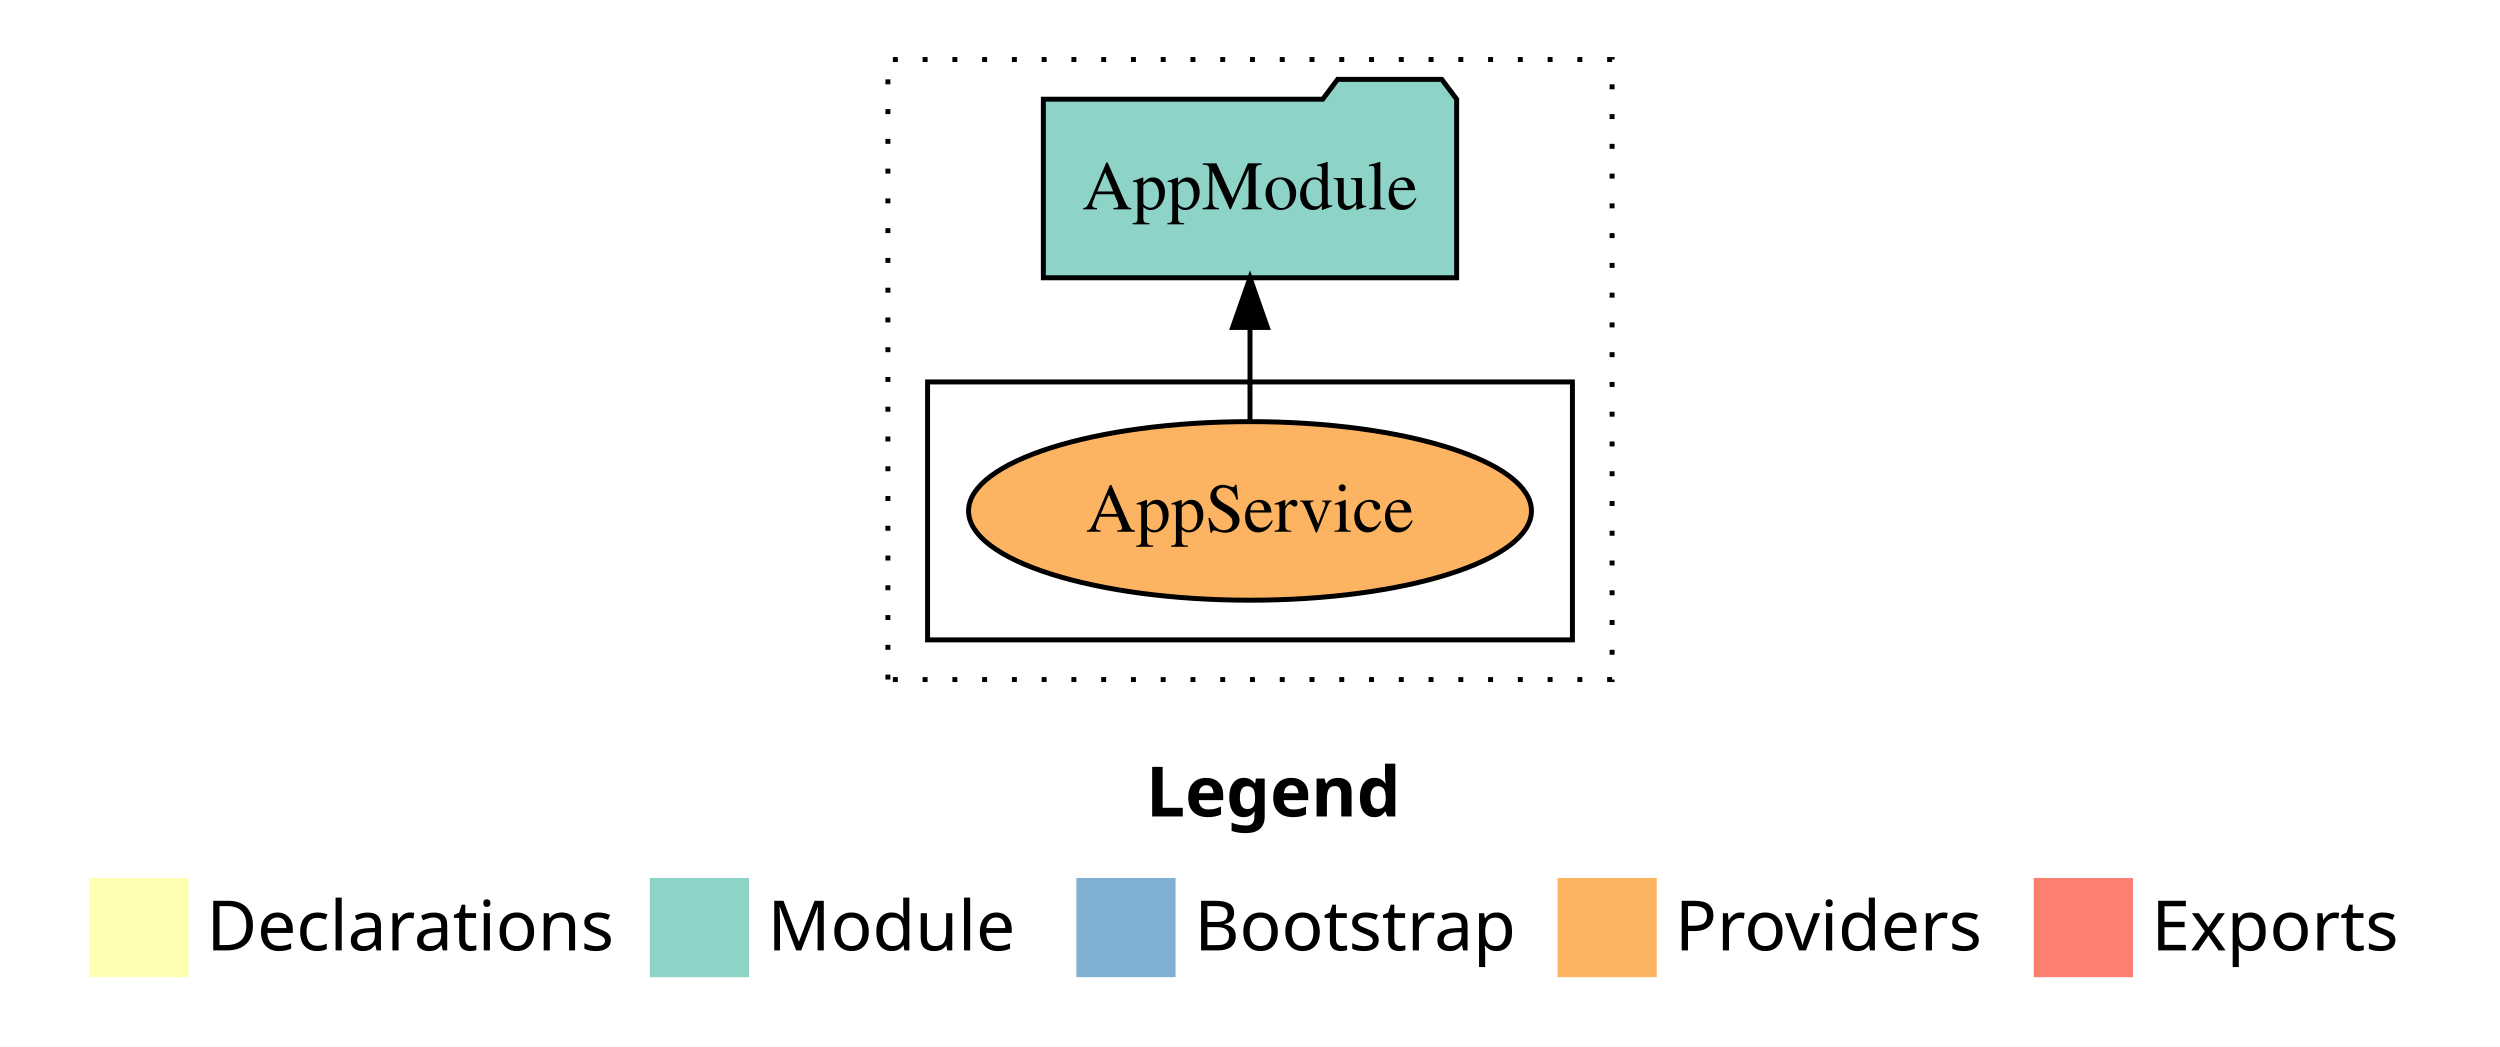
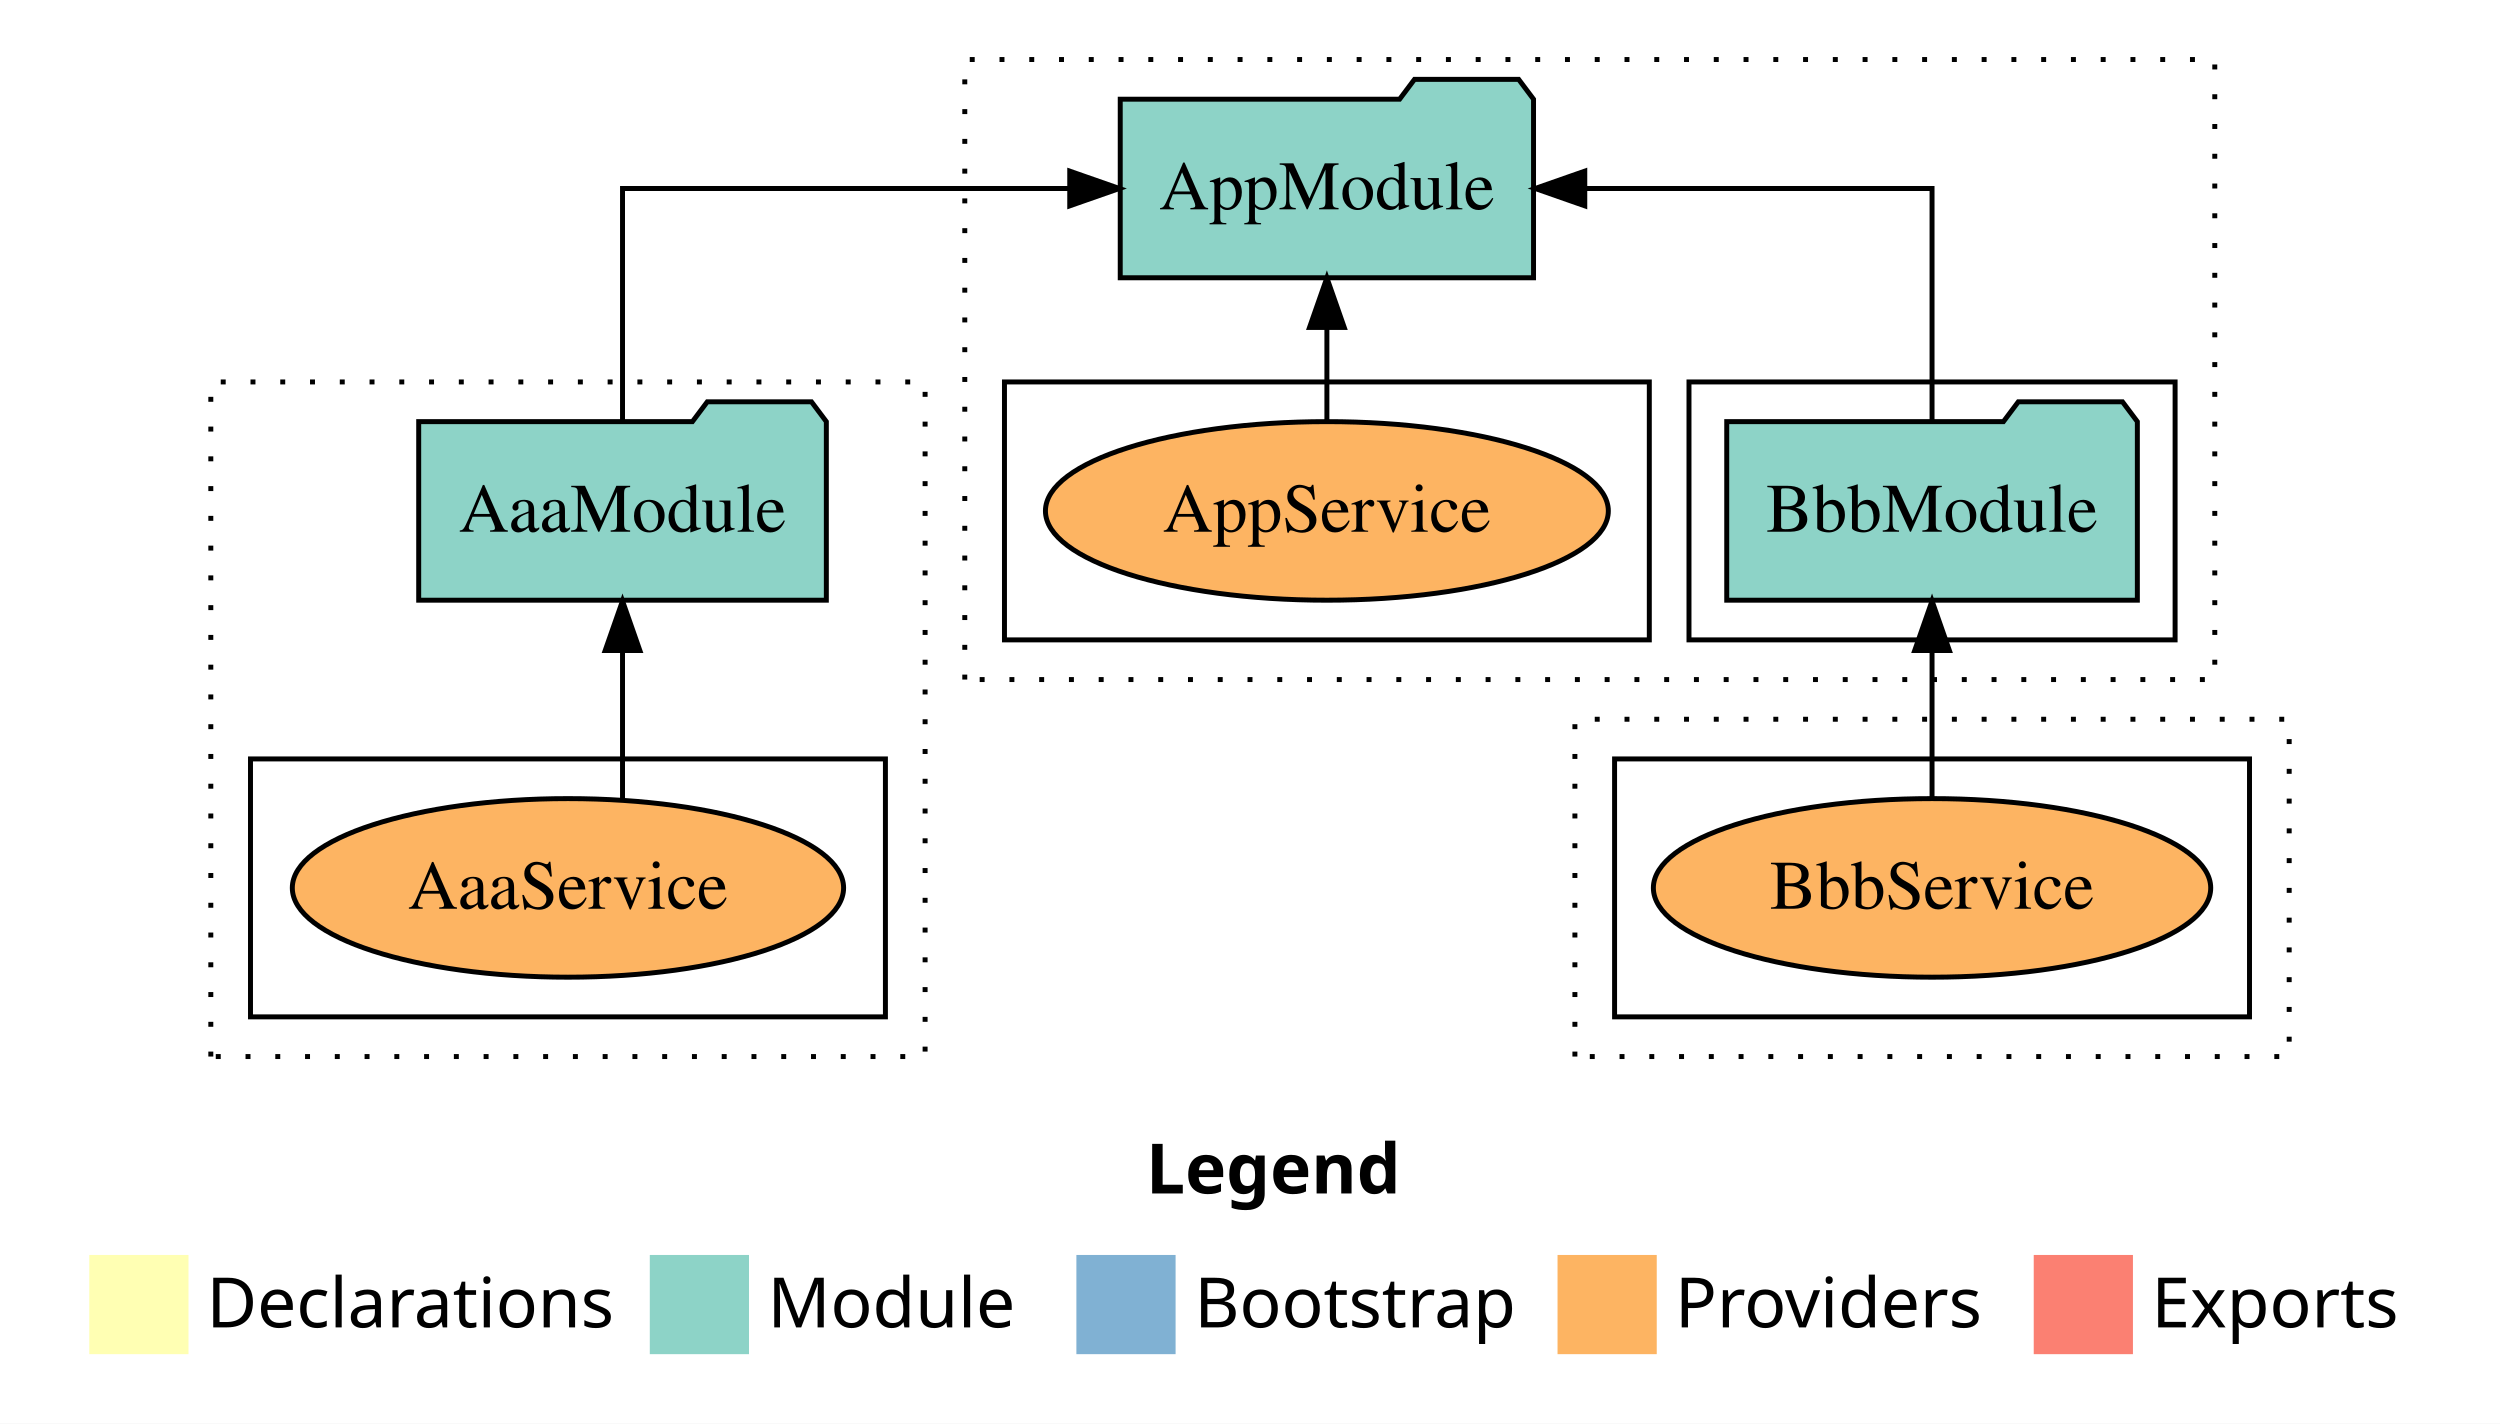
- <svg xmlns="http://www.w3.org/2000/svg" width="504pt" height="211pt" viewBox="0.00 0.00 504.00 211.00">
-   <g id="graph0" class="graph" transform="scale(1 1) rotate(0) translate(4 207)">
-     <polygon fill="white" stroke="transparent" points="-4,4 -4,-207 500,-207 500,4 -4,4" />
+ <svg xmlns="http://www.w3.org/2000/svg" width="504pt" height="287pt" viewBox="0.00 0.00 504.00 287.00">
+   <g id="graph0" class="graph" transform="scale(1 1) rotate(0) translate(4 283)">
+     <polygon fill="white" stroke="transparent" points="-4,4 -4,-283 500,-283 500,4 -4,4" />
    <text text-anchor="start" x="227.01" y="-42.4" font-family="Times-12" font-weight="bold" font-size="14.00">Legend</text>
    <polygon fill="#ffffb3" stroke="transparent" points="14,-10 14,-30 34,-30 34,-10 14,-10" />
    <text text-anchor="start" x="37.63" y="-15.4" font-family="Times-12" font-size="14.00">  Declarations</text>
    <polygon fill="#8dd3c7" stroke="transparent" points="127,-10 127,-30 147,-30 147,-10 127,-10" />
    <text text-anchor="start" x="150.73" y="-15.4" font-family="Times-12" font-size="14.00">  Module</text>
    <polygon fill="#80b1d3" stroke="transparent" points="213,-10 213,-30 233,-30 233,-10 213,-10" />
    <text text-anchor="start" x="236.78" y="-15.4" font-family="Times-12" font-size="14.00">  Bootstrap</text>
    <polygon fill="#fdb462" stroke="transparent" points="310,-10 310,-30 330,-30 330,-10 310,-10" />
    <text text-anchor="start" x="333.67" y="-15.4" font-family="Times-12" font-size="14.00">  Providers</text>
    <polygon fill="#fb8072" stroke="transparent" points="406,-10 406,-30 426,-30 426,-10 406,-10" />
    <text text-anchor="start" x="429.73" y="-15.4" font-family="Times-12" font-size="14.00">  Exports</text>
    <g id="clust1" class="cluster">
-       <polygon fill="none" stroke="black" stroke-dasharray="1,5" points="175,-70 175,-195 321,-195 321,-70 175,-70" />
+       <polygon fill="none" stroke="black" stroke-dasharray="1,5" points="38.5,-70 38.5,-206 182.5,-206 182.5,-70 38.5,-70" />
    </g>
    <g id="clust6" class="cluster">
-       <polygon fill="none" stroke="black" points="183,-78 183,-130 313,-130 313,-78 183,-78" />
+       <polygon fill="none" stroke="black" points="46.5,-78 46.5,-130 174.5,-130 174.5,-78 46.5,-78" />
+     </g>
+     <g id="clust7" class="cluster">
+       <polygon fill="none" stroke="black" stroke-dasharray="1,5" points="190.5,-146 190.5,-271 442.5,-271 442.5,-146 190.5,-146" />
+     </g>
+     <g id="clust9" class="cluster">
+       <polygon fill="none" stroke="black" points="336.5,-154 336.5,-206 434.5,-206 434.5,-154 336.5,-154" />
+     </g>
+     <g id="clust12" class="cluster">
+       <polygon fill="none" stroke="black" points="198.5,-154 198.5,-206 328.5,-206 328.5,-154 198.5,-154" />
+     </g>
+     <g id="clust13" class="cluster">
+       <polygon fill="none" stroke="black" stroke-dasharray="1,5" points="313.5,-70 313.5,-138 457.5,-138 457.5,-70 313.5,-70" />
+     </g>
+     <g id="clust18" class="cluster">
+       <polygon fill="none" stroke="black" points="321.5,-78 321.5,-130 449.5,-130 449.5,-78 321.5,-78" />
    </g>
    <g id="node1" class="node">
-       <ellipse fill="#fdb462" stroke="black" cx="248" cy="-104" rx="56.74" ry="18" />
-       <text text-anchor="middle" x="248" y="-99.8" font-family="Times,serif" font-size="14.00">AppService</text>
+       <ellipse fill="#fdb462" stroke="black" cx="110.5" cy="-104" rx="55.57" ry="18" />
+       <text text-anchor="middle" x="110.5" y="-99.8" font-family="Times,serif" font-size="14.00">AaaService</text>
    </g>
    <g id="node2" class="node">
-       <polygon fill="#8dd3c7" stroke="black" points="289.66,-187 286.66,-191 265.66,-191 262.66,-187 206.34,-187 206.34,-151 289.66,-151 289.66,-187" />
-       <text text-anchor="middle" x="248" y="-164.8" font-family="Times,serif" font-size="14.00">AppModule</text>
+       <polygon fill="#8dd3c7" stroke="black" points="162.59,-198 159.59,-202 138.59,-202 135.59,-198 80.41,-198 80.41,-162 162.59,-162 162.59,-198" />
+       <text text-anchor="middle" x="121.5" y="-175.8" font-family="Times,serif" font-size="14.00">AaaModule</text>
    </g>
    <g id="edge1" class="edge">
-       <path fill="none" stroke="black" d="M248,-122.11C248,-122.11 248,-140.99 248,-140.99" />
-       <polygon fill="black" stroke="black" points="244.5,-140.99 248,-150.99 251.5,-140.99 244.5,-140.99" />
+       <path fill="none" stroke="black" d="M121.5,-122.01C121.5,-122.01 121.5,-151.85 121.5,-151.85" />
+       <polygon fill="black" stroke="black" points="118,-151.85 121.5,-161.85 125,-151.85 118,-151.85" />
+     </g>
+     <g id="node4" class="node">
+       <polygon fill="#8dd3c7" stroke="black" points="305.16,-263 302.16,-267 281.16,-267 278.16,-263 221.84,-263 221.84,-227 305.16,-227 305.16,-263" />
+       <text text-anchor="middle" x="263.5" y="-240.8" font-family="Times,serif" font-size="14.00">AppModule</text>
+     </g>
+     <g id="edge2" class="edge">
+       <path fill="none" stroke="black" d="M121.5,-198.11C121.5,-217.34 121.5,-245 121.5,-245 121.5,-245 211.66,-245 211.66,-245" />
+       <polygon fill="black" stroke="black" points="211.66,-248.5 221.66,-245 211.66,-241.5 211.66,-248.5" />
+     </g>
+     <g id="node3" class="node">
+       <polygon fill="#8dd3c7" stroke="black" points="426.89,-198 423.89,-202 402.89,-202 399.89,-198 344.11,-198 344.11,-162 426.89,-162 426.89,-198" />
+       <text text-anchor="middle" x="385.5" y="-175.8" font-family="Times,serif" font-size="14.00">BbbModule</text>
+     </g>
+     <g id="edge3" class="edge">
+       <path fill="none" stroke="black" d="M385.5,-198.11C385.5,-217.34 385.5,-245 385.5,-245 385.5,-245 315.49,-245 315.49,-245" />
+       <polygon fill="black" stroke="black" points="315.49,-241.5 305.49,-245 315.49,-248.5 315.49,-241.5" />
+     </g>
+     <g id="node5" class="node">
+       <ellipse fill="#fdb462" stroke="black" cx="263.5" cy="-180" rx="56.74" ry="18" />
+       <text text-anchor="middle" x="263.5" y="-175.8" font-family="Times,serif" font-size="14.00">AppService</text>
+     </g>
+     <g id="edge4" class="edge">
+       <path fill="none" stroke="black" d="M263.5,-198.11C263.5,-198.11 263.5,-216.99 263.5,-216.99" />
+       <polygon fill="black" stroke="black" points="260,-216.99 263.5,-226.99 267,-216.99 260,-216.99" />
+     </g>
+     <g id="node6" class="node">
+       <ellipse fill="#fdb462" stroke="black" cx="385.5" cy="-104" rx="56.18" ry="18" />
+       <text text-anchor="middle" x="385.5" y="-99.8" font-family="Times,serif" font-size="14.00">BbbService</text>
+     </g>
+     <g id="edge5" class="edge">
+       <path fill="none" stroke="black" d="M385.5,-122.01C385.5,-122.01 385.5,-151.85 385.5,-151.85" />
+       <polygon fill="black" stroke="black" points="382,-151.85 385.5,-161.85 389,-151.85 382,-151.85" />
    </g>
  </g>
</svg>
